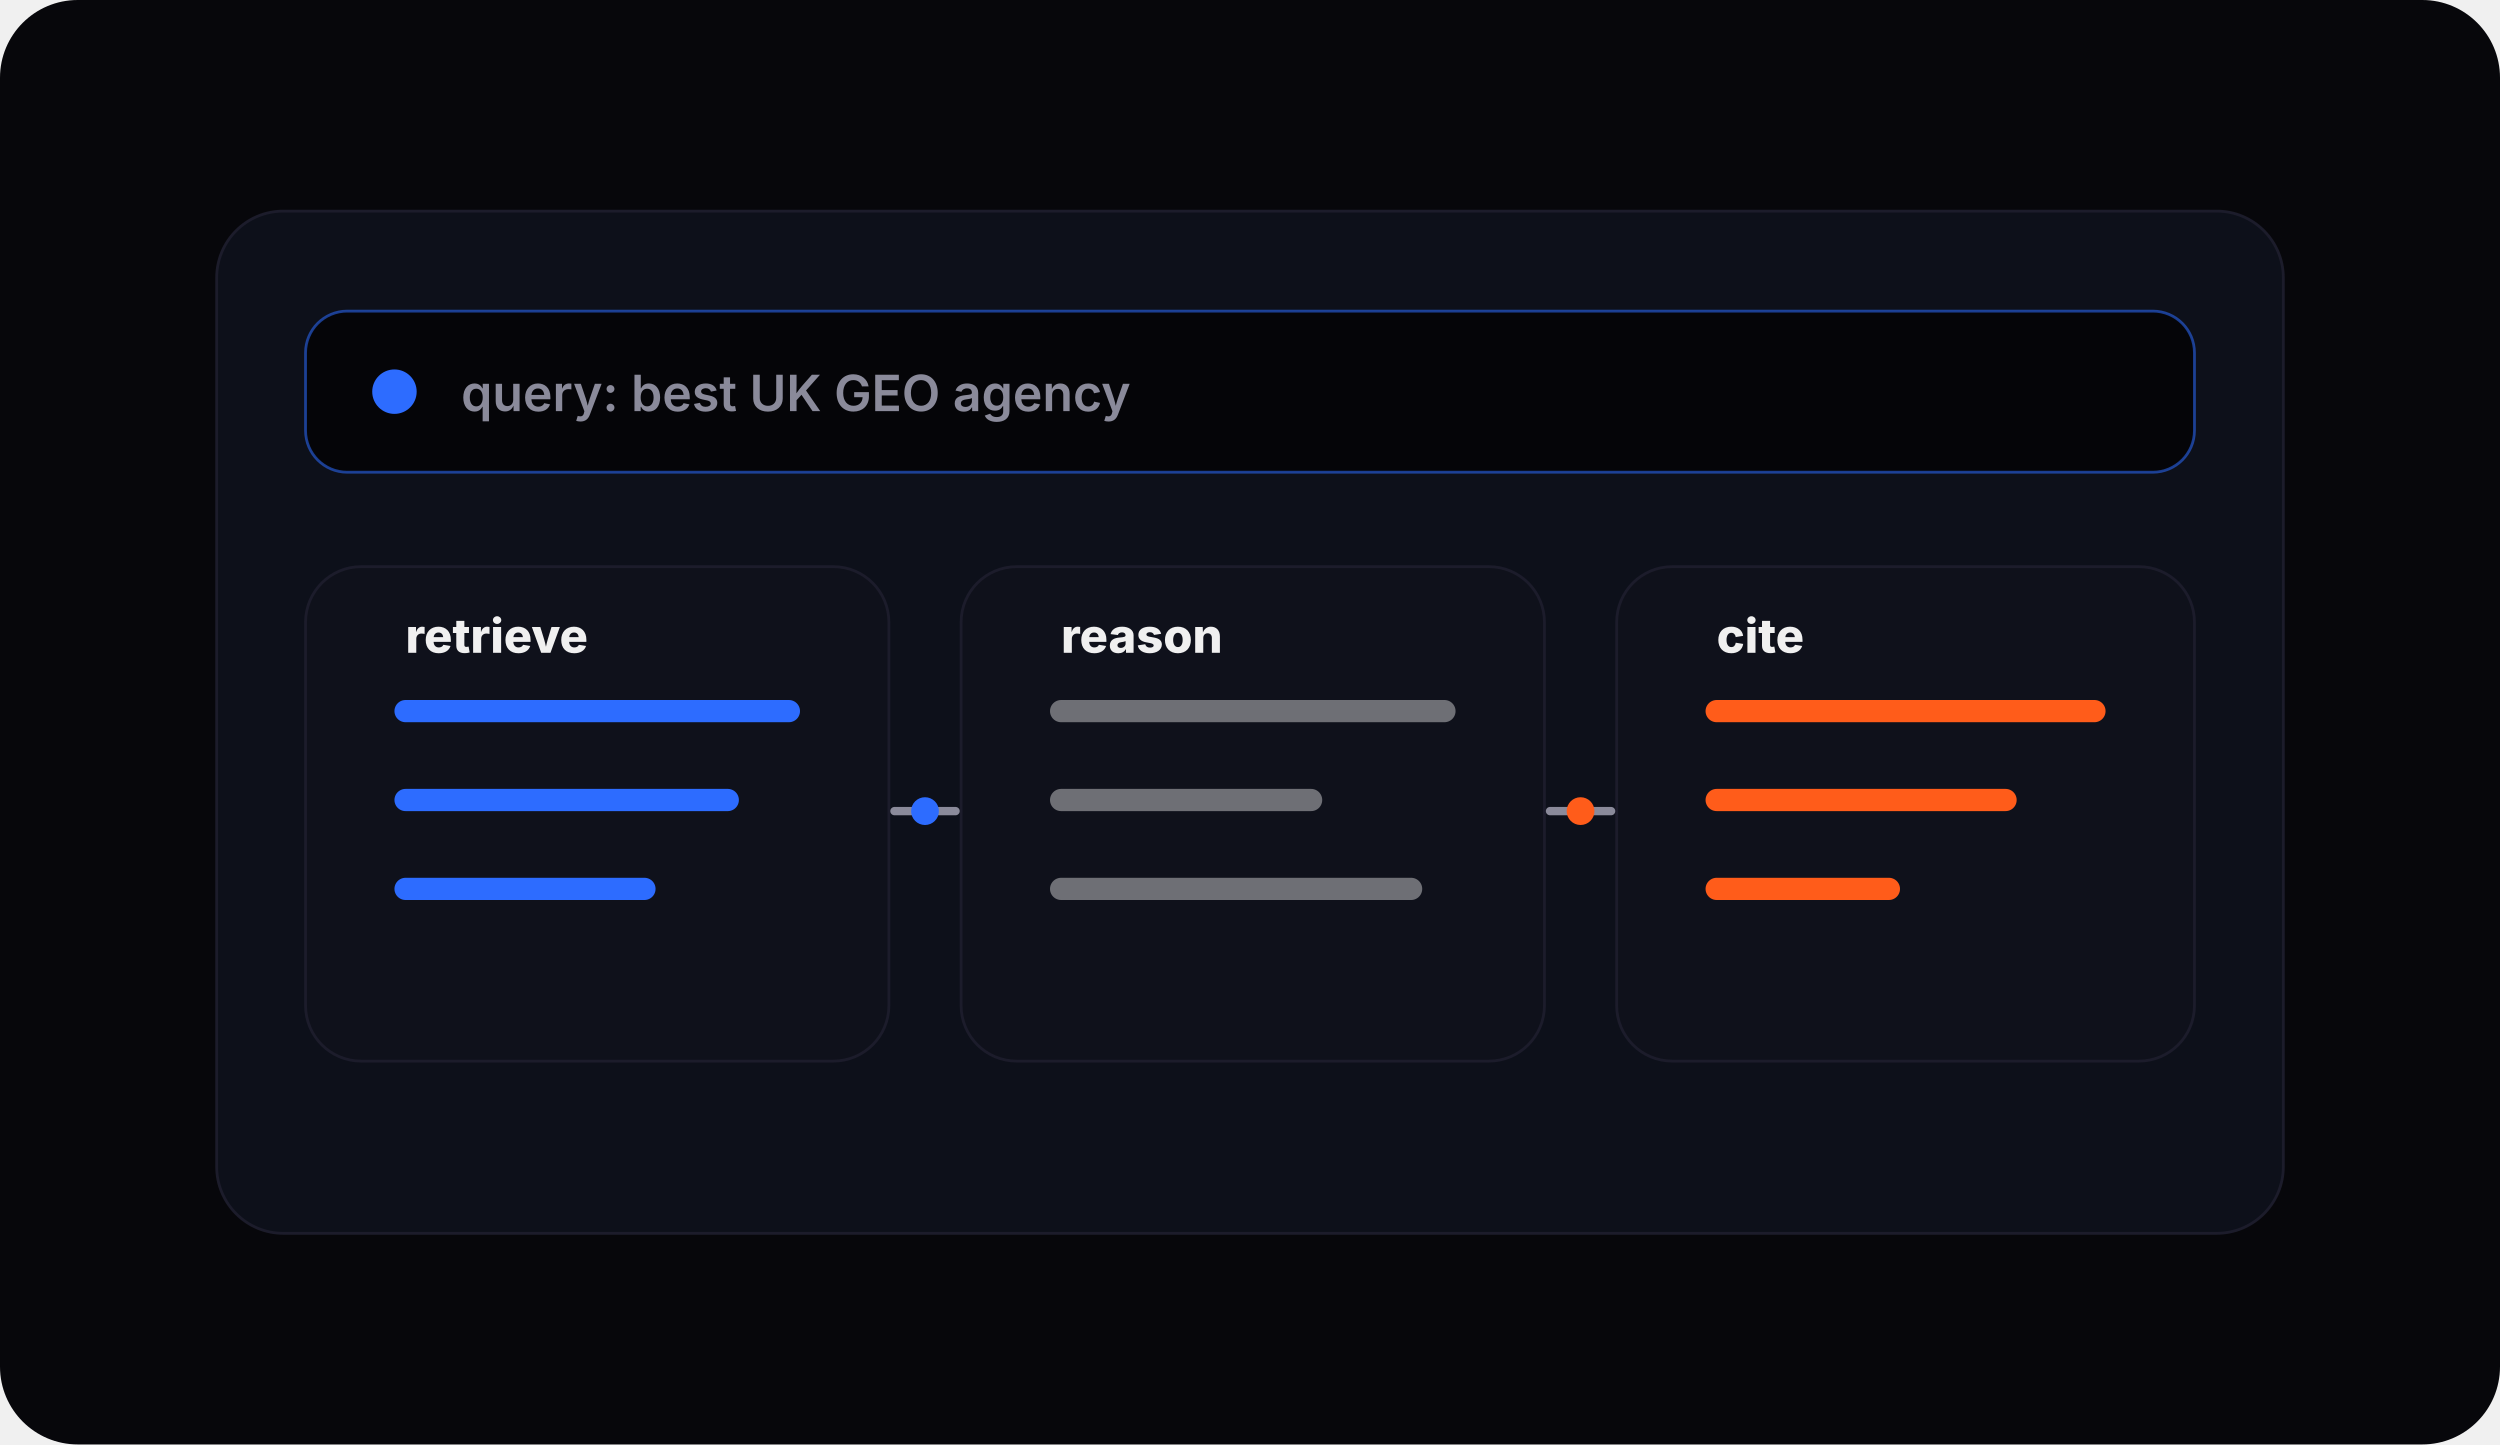
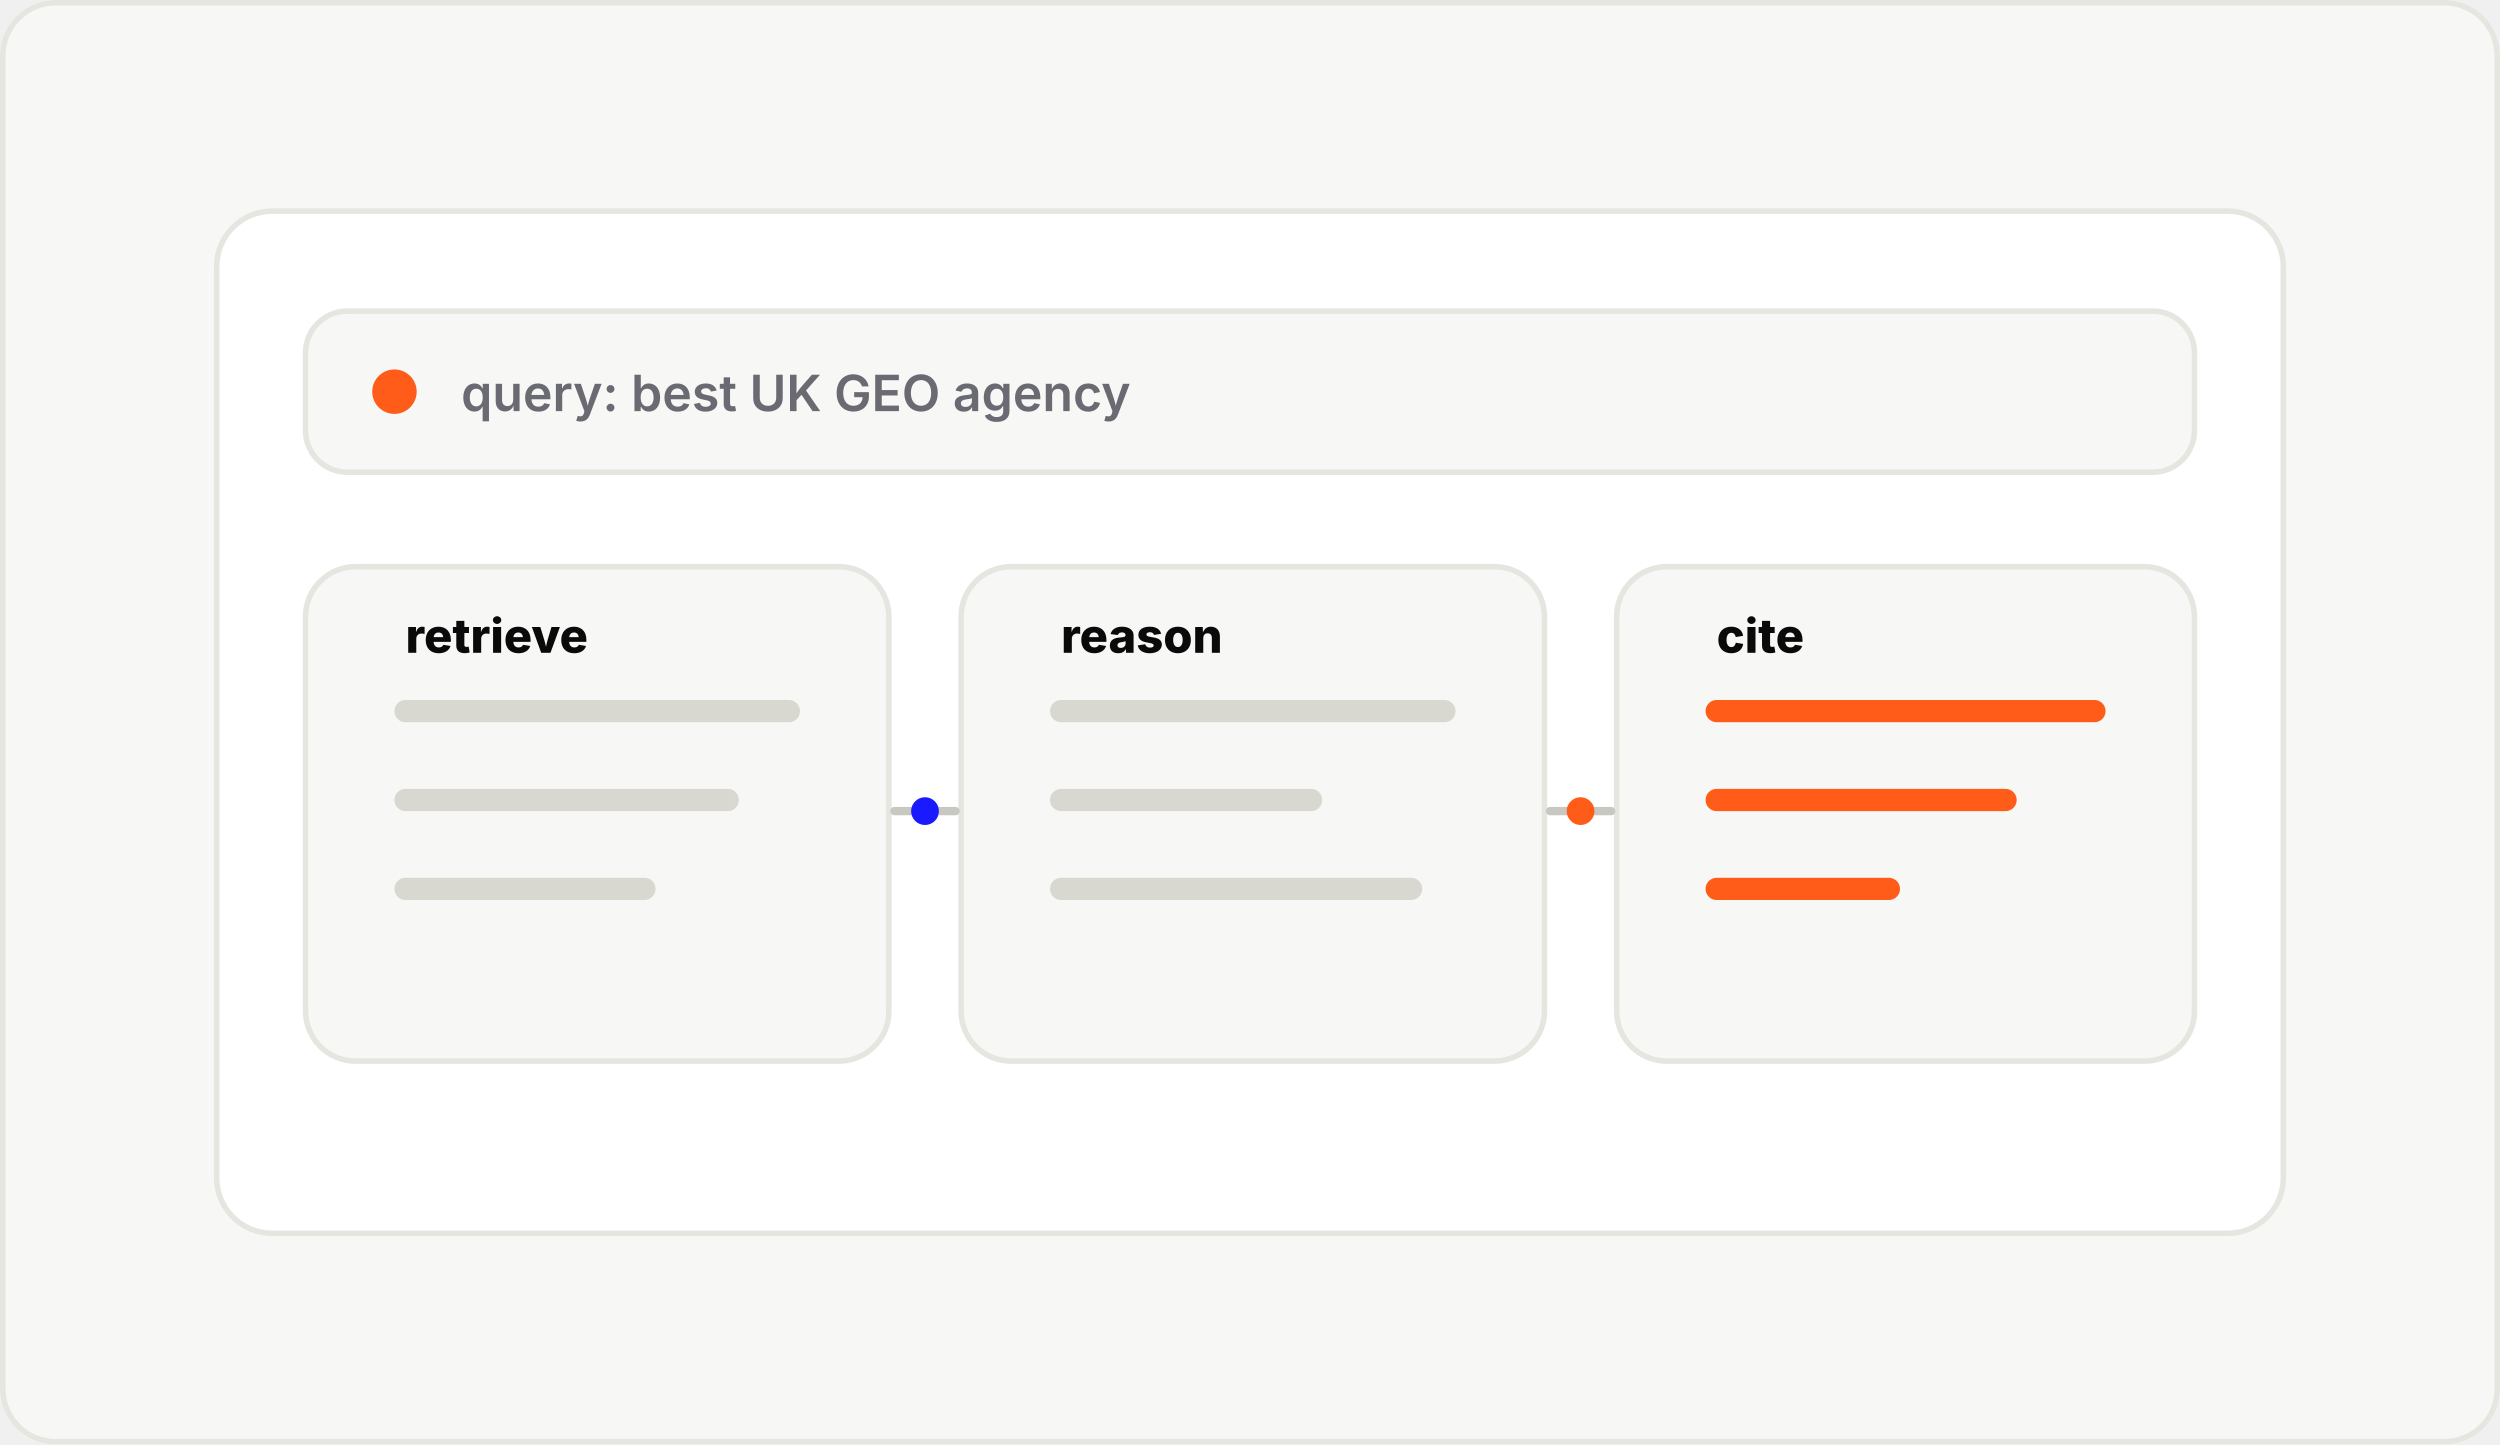
<svg xmlns="http://www.w3.org/2000/svg" width="900" height="520" viewBox="0 0 900 520" fill="none" role="img" aria-labelledby="title desc">
-   <rect width="900" height="520" rx="28" fill="#07070B" />
-   <rect x="78" y="76" width="744" height="368" rx="24" fill="#0D101A" stroke="#1C1C2B" />
-   <rect x="110" y="112" width="680" height="58" rx="15" fill="#050508" stroke="#2D6CFF" stroke-opacity=".55" />
-   <circle cx="142" cy="141" r="8" fill="#2D6CFF" />
-   <text x="166" y="148" fill="#8A8A9A" font-family="Inter, Arial, sans-serif" font-size="18" font-weight="600">query: best UK GEO agency</text>
-   <rect x="110" y="204" width="210" height="178" rx="20" fill="#0F111B" stroke="#1C1C2B" />
-   <rect x="346" y="204" width="210" height="178" rx="20" fill="#0F111B" stroke="#1C1C2B" />
-   <rect x="582" y="204" width="208" height="178" rx="20" fill="#0F111B" stroke="#1C1C2B" />
-   <path d="M146 256h138M146 288h116M146 320h86" stroke="#2D6CFF" stroke-width="8" stroke-linecap="round" />
-   <path d="M382 256h138M382 288h90M382 320h126" stroke="#F0F0F0" stroke-opacity=".42" stroke-width="8" stroke-linecap="round" />
+   <rect width="900" height="520" rx="20" fill="#F7F7F5" />
+   <rect x="1" y="1" width="898" height="518" rx="19" fill="none" stroke="#E6E6E0" stroke-width="2" />
+   <rect x="78" y="76" width="744" height="368" rx="20" fill="#FFFFFF" stroke="#E6E6E0" stroke-width="2" />
+   <rect x="110" y="112" width="680" height="58" rx="15" fill="#F7F7F5" stroke="#E6E6E0" stroke-width="2" />
+   <circle cx="142" cy="141" r="8" fill="#FF5C1A" />
+   <text x="166" y="148" fill="#6a6a72" font-family="Inter, Arial, sans-serif" font-size="18" font-weight="600">query: best UK GEO agency</text>
+   <rect x="110" y="204" width="210" height="178" rx="18" fill="#F7F7F5" stroke="#E6E6E0" stroke-width="2" />
+   <rect x="346" y="204" width="210" height="178" rx="18" fill="#F7F7F5" stroke="#E6E6E0" stroke-width="2" />
+   <rect x="582" y="204" width="208" height="178" rx="18" fill="#F7F7F5" stroke="#E6E6E0" stroke-width="2" />
+   <path d="M146 256h138M146 288h116M146 320h86" stroke="#D8D8D1" stroke-width="8" stroke-linecap="round" />
+   <path d="M382 256h138M382 288h90M382 320h126" stroke="#D8D8D1" stroke-width="8" stroke-linecap="round" />
  <path d="M618 256h136M618 288h104M618 320h62" stroke="#FF5C1A" stroke-width="8" stroke-linecap="round" />
-   <text x="146" y="235" fill="#F0F0F0" font-family="Inter, Arial, sans-serif" font-size="17" font-weight="800">retrieve</text>
-   <text x="382" y="235" fill="#F0F0F0" font-family="Inter, Arial, sans-serif" font-size="17" font-weight="800">reason</text>
-   <text x="618" y="235" fill="#F0F0F0" font-family="Inter, Arial, sans-serif" font-size="17" font-weight="800">cite</text>
-   <path d="M322 292h22M558 292h22" stroke="#8A8A9A" stroke-width="3" stroke-linecap="round" />
-   <circle cx="333" cy="292" r="5" fill="#2D6CFF" />
+   <text x="146" y="235" fill="#0A0A0A" font-family="Inter, Arial, sans-serif" font-size="17" font-weight="800">retrieve</text>
+   <text x="382" y="235" fill="#0A0A0A" font-family="Inter, Arial, sans-serif" font-size="17" font-weight="800">reason</text>
+   <text x="618" y="235" fill="#0A0A0A" font-family="Inter, Arial, sans-serif" font-size="17" font-weight="800">cite</text>
+   <path d="M322 292h22M558 292h22" stroke="#C8C8C1" stroke-width="3" stroke-linecap="round" />
+   <circle cx="333" cy="292" r="5" fill="#1A1AFF" />
  <circle cx="569" cy="292" r="5" fill="#FF5C1A" />
</svg>
